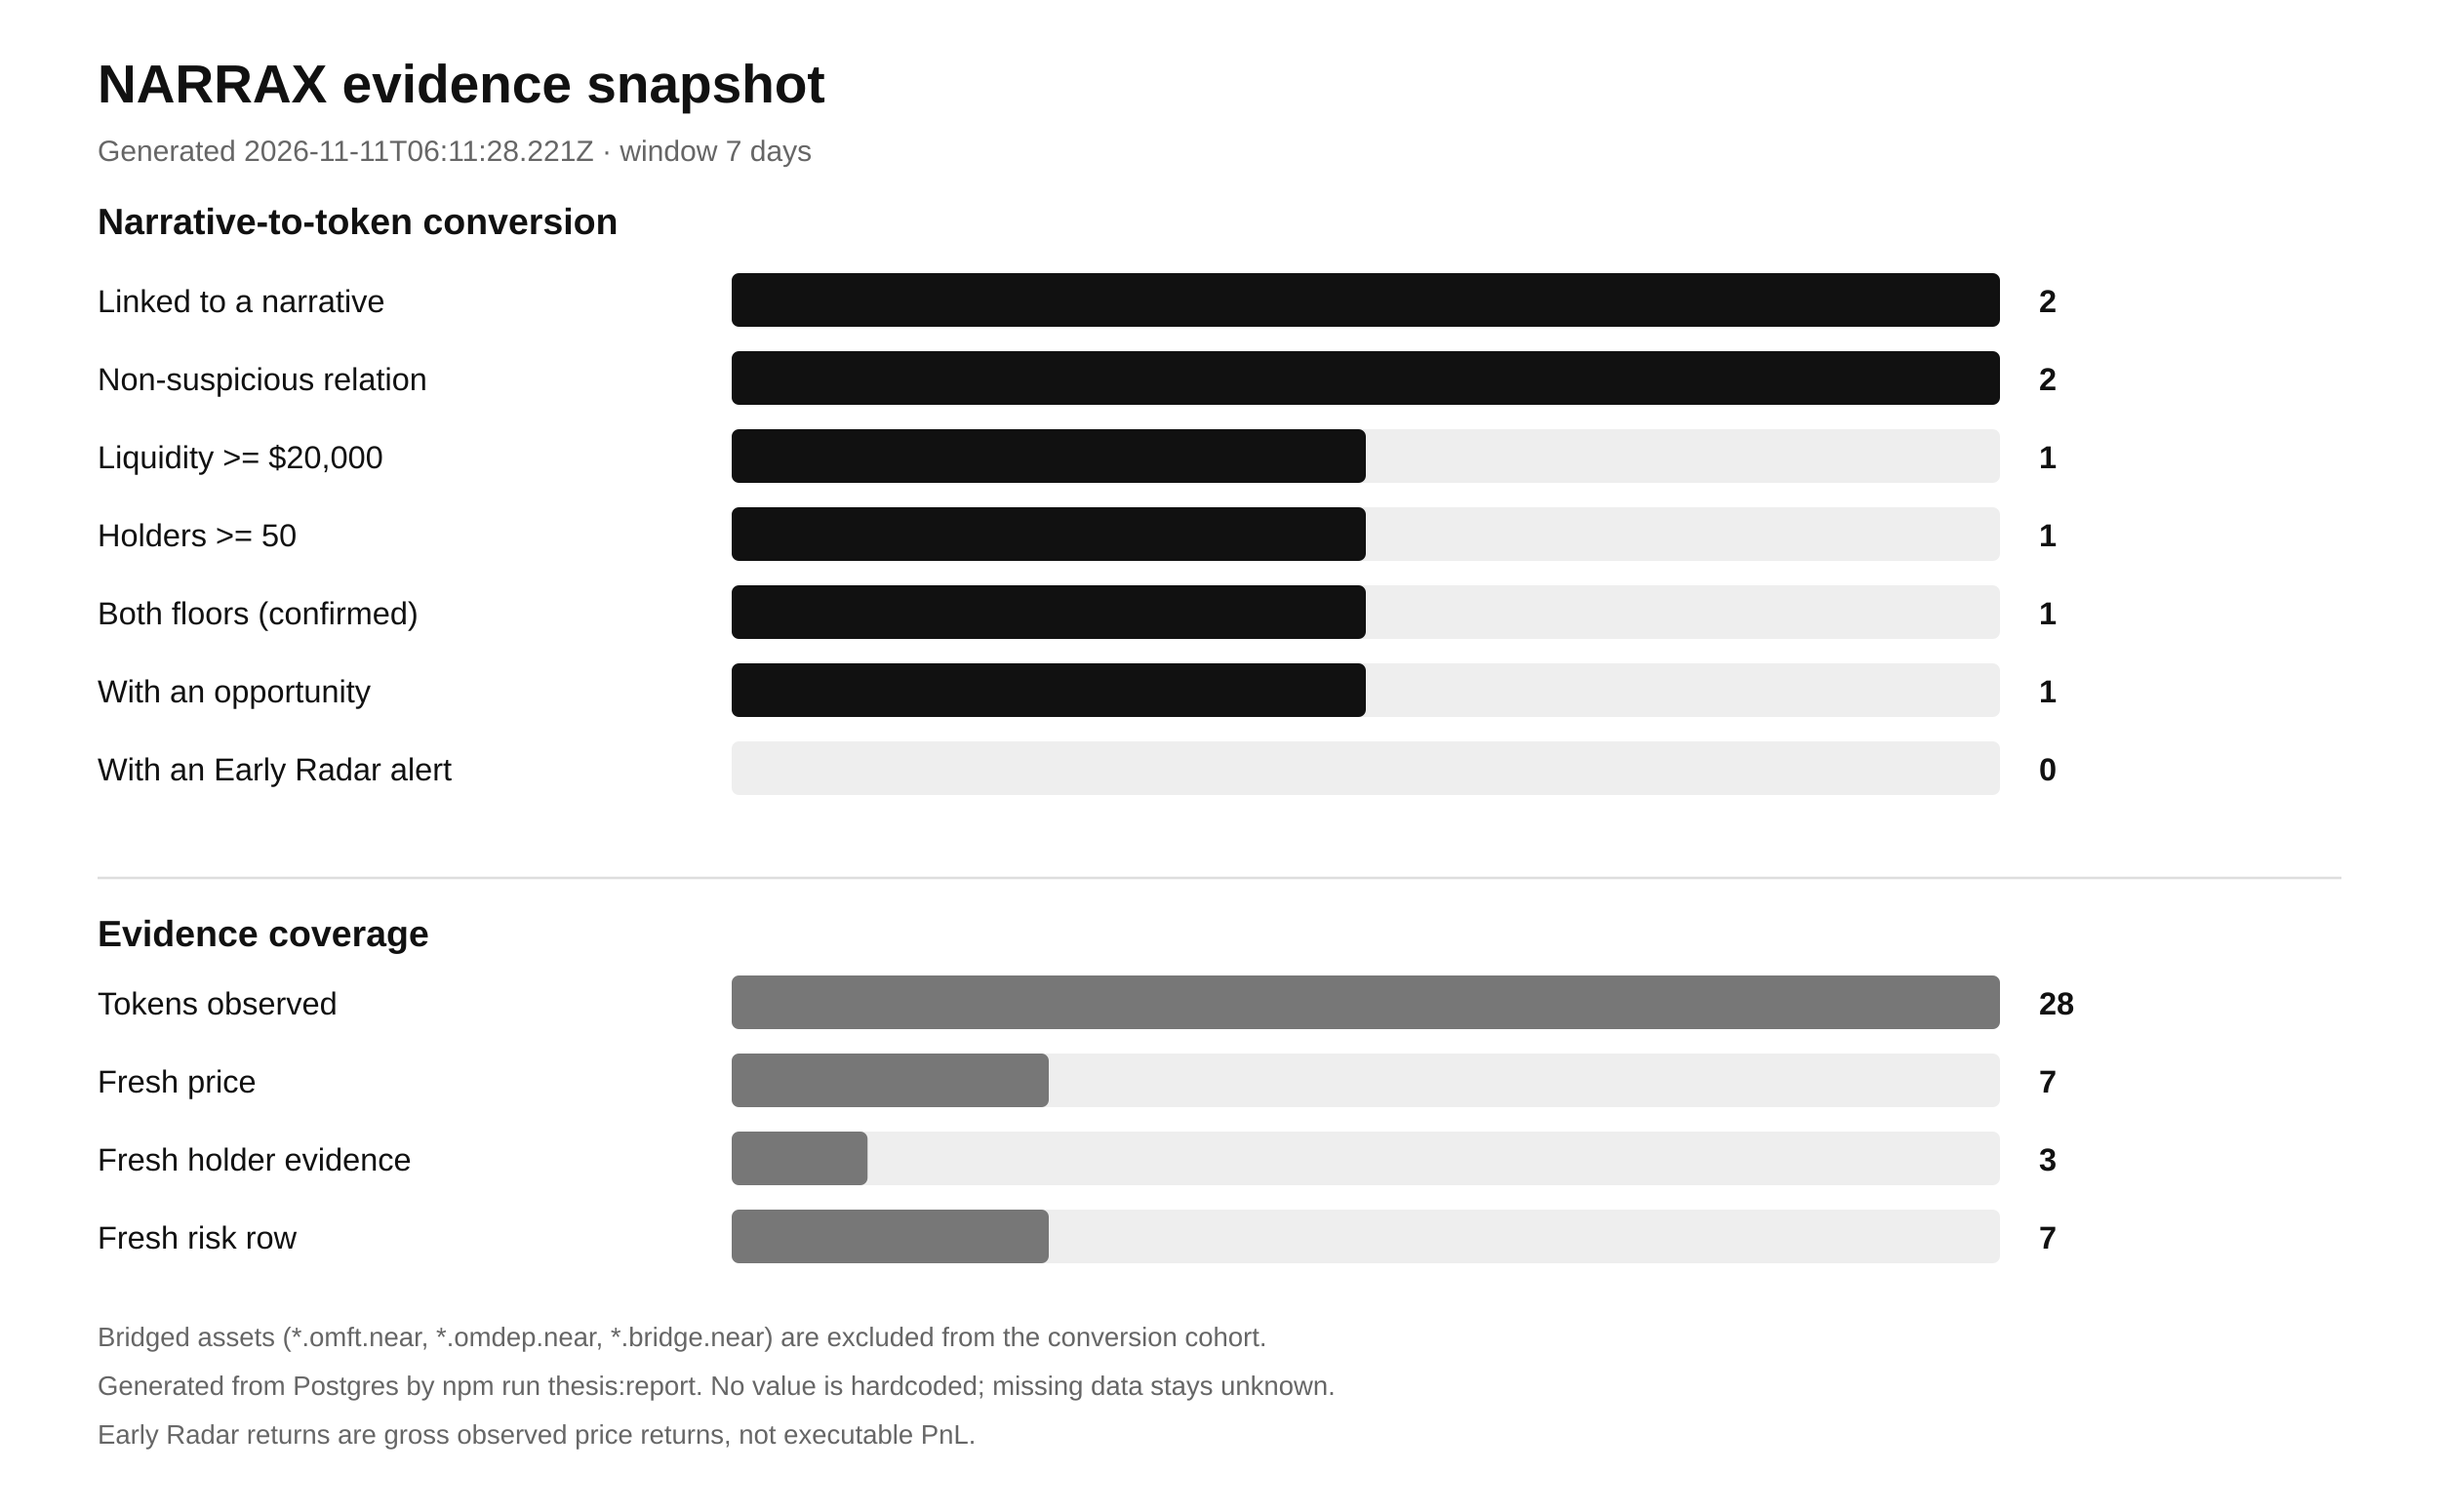
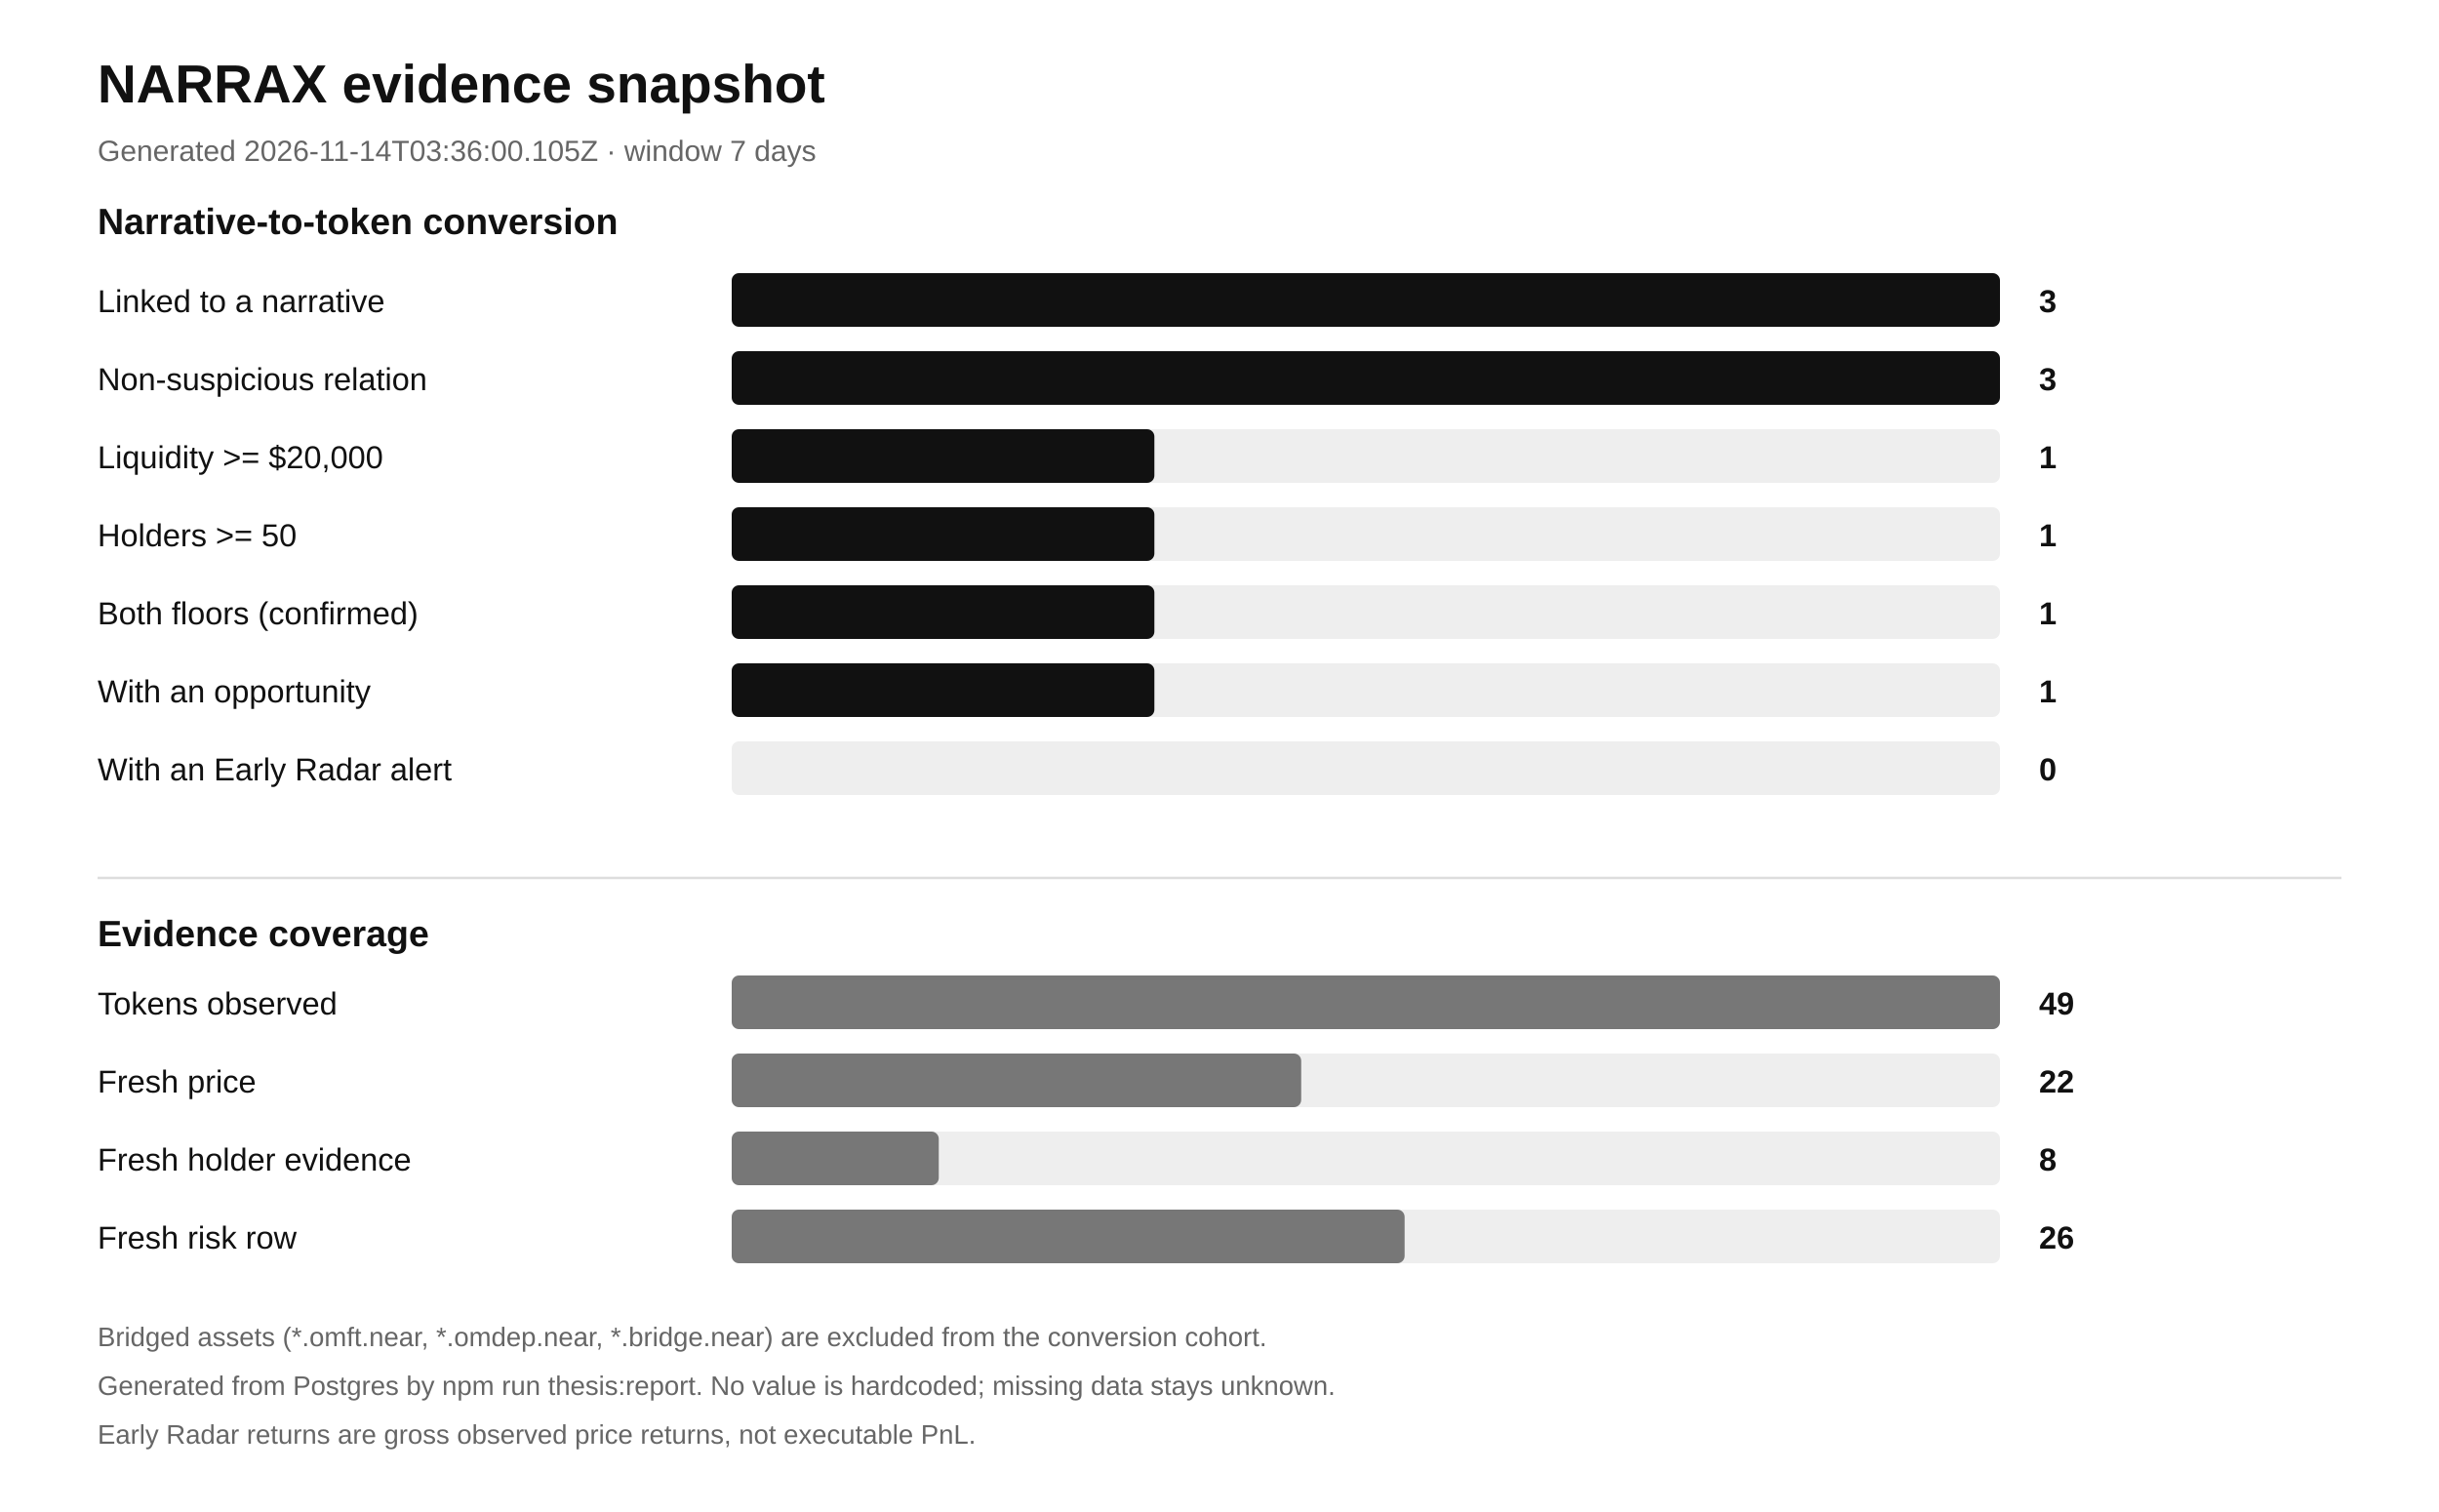
<svg xmlns="http://www.w3.org/2000/svg" width="1000" height="620" viewBox="0 0 1000 620" role="img" aria-label="NARRAX evidence snapshot" font-family="Arial, Helvetica, sans-serif">
  <rect width="1000" height="620" fill="#ffffff" />
  <text x="40" y="42" font-size="22" font-weight="700" fill="#111">NARRAX evidence snapshot</text>
-   <text x="40" y="66" font-size="12" fill="#666">Generated 2026-11-11T06:11:28.221Z · window 7 days</text>
+   <text x="40" y="66" font-size="12" fill="#666">Generated 2026-11-14T03:36:00.105Z · window 7 days</text>
  <text x="40" y="96" font-size="15" font-weight="700" fill="#111">Narrative-to-token conversion</text>
  <text x="40" y="128" font-size="13" fill="#111">Linked to a narrative</text>
  <rect x="300" y="112" width="520" height="22" fill="#eeeeee" rx="3" />
  <rect x="300" y="112" width="520.0" height="22" fill="#111" rx="3" />
-   <text x="836" y="128" font-size="13" fill="#111" font-weight="600">2</text>
+   <text x="836" y="128" font-size="13" fill="#111" font-weight="600">3</text>
  <text x="40" y="160" font-size="13" fill="#111">Non-suspicious relation</text>
  <rect x="300" y="144" width="520" height="22" fill="#eeeeee" rx="3" />
  <rect x="300" y="144" width="520.0" height="22" fill="#111" rx="3" />
-   <text x="836" y="160" font-size="13" fill="#111" font-weight="600">2</text>
+   <text x="836" y="160" font-size="13" fill="#111" font-weight="600">3</text>
  <text x="40" y="192" font-size="13" fill="#111">Liquidity &gt;= $20,000</text>
  <rect x="300" y="176" width="520" height="22" fill="#eeeeee" rx="3" />
-   <rect x="300" y="176" width="260.0" height="22" fill="#111" rx="3" />
+   <rect x="300" y="176" width="173.3" height="22" fill="#111" rx="3" />
  <text x="836" y="192" font-size="13" fill="#111" font-weight="600">1</text>
  <text x="40" y="224" font-size="13" fill="#111">Holders &gt;= 50</text>
  <rect x="300" y="208" width="520" height="22" fill="#eeeeee" rx="3" />
-   <rect x="300" y="208" width="260.0" height="22" fill="#111" rx="3" />
+   <rect x="300" y="208" width="173.3" height="22" fill="#111" rx="3" />
  <text x="836" y="224" font-size="13" fill="#111" font-weight="600">1</text>
  <text x="40" y="256" font-size="13" fill="#111">Both floors (confirmed)</text>
  <rect x="300" y="240" width="520" height="22" fill="#eeeeee" rx="3" />
-   <rect x="300" y="240" width="260.0" height="22" fill="#111" rx="3" />
+   <rect x="300" y="240" width="173.3" height="22" fill="#111" rx="3" />
  <text x="836" y="256" font-size="13" fill="#111" font-weight="600">1</text>
  <text x="40" y="288" font-size="13" fill="#111">With an opportunity</text>
  <rect x="300" y="272" width="520" height="22" fill="#eeeeee" rx="3" />
-   <rect x="300" y="272" width="260.0" height="22" fill="#111" rx="3" />
+   <rect x="300" y="272" width="173.3" height="22" fill="#111" rx="3" />
  <text x="836" y="288" font-size="13" fill="#111" font-weight="600">1</text>
  <text x="40" y="320" font-size="13" fill="#111">With an Early Radar alert</text>
  <rect x="300" y="304" width="520" height="22" fill="#eeeeee" rx="3" />
  <rect x="300" y="304" width="0.0" height="22" fill="#111" rx="3" />
  <text x="836" y="320" font-size="13" fill="#111" font-weight="600">0</text>
  <line x1="40" y1="360" x2="960" y2="360" stroke="#dddddd" stroke-width="1" />
  <text x="40" y="388" font-size="15" font-weight="700" fill="#111">Evidence coverage</text>
  <text x="40" y="416" font-size="13" fill="#111">Tokens observed</text>
  <rect x="300" y="400" width="520" height="22" fill="#eeeeee" rx="3" />
  <rect x="300" y="400" width="520.0" height="22" fill="#777" rx="3" />
-   <text x="836" y="416" font-size="13" fill="#111" font-weight="600">28</text>
+   <text x="836" y="416" font-size="13" fill="#111" font-weight="600">49</text>
  <text x="40" y="448" font-size="13" fill="#111">Fresh price</text>
  <rect x="300" y="432" width="520" height="22" fill="#eeeeee" rx="3" />
-   <rect x="300" y="432" width="130.0" height="22" fill="#777" rx="3" />
-   <text x="836" y="448" font-size="13" fill="#111" font-weight="600">7</text>
+   <rect x="300" y="432" width="233.5" height="22" fill="#777" rx="3" />
+   <text x="836" y="448" font-size="13" fill="#111" font-weight="600">22</text>
  <text x="40" y="480" font-size="13" fill="#111">Fresh holder evidence</text>
  <rect x="300" y="464" width="520" height="22" fill="#eeeeee" rx="3" />
-   <rect x="300" y="464" width="55.7" height="22" fill="#777" rx="3" />
-   <text x="836" y="480" font-size="13" fill="#111" font-weight="600">3</text>
+   <rect x="300" y="464" width="84.9" height="22" fill="#777" rx="3" />
+   <text x="836" y="480" font-size="13" fill="#111" font-weight="600">8</text>
  <text x="40" y="512" font-size="13" fill="#111">Fresh risk row</text>
  <rect x="300" y="496" width="520" height="22" fill="#eeeeee" rx="3" />
-   <rect x="300" y="496" width="130.0" height="22" fill="#777" rx="3" />
-   <text x="836" y="512" font-size="13" fill="#111" font-weight="600">7</text>
+   <rect x="300" y="496" width="275.9" height="22" fill="#777" rx="3" />
+   <text x="836" y="512" font-size="13" fill="#111" font-weight="600">26</text>
  <text x="40" y="552" font-size="11" fill="#666">Bridged assets (*.omft.near, *.omdep.near, *.bridge.near) are excluded from the conversion cohort.</text>
  <text x="40" y="572" font-size="11" fill="#666">Generated from Postgres by npm run thesis:report. No value is hardcoded; missing data stays unknown.</text>
  <text x="40" y="592" font-size="11" fill="#666">Early Radar returns are gross observed price returns, not executable PnL.</text>
</svg>
